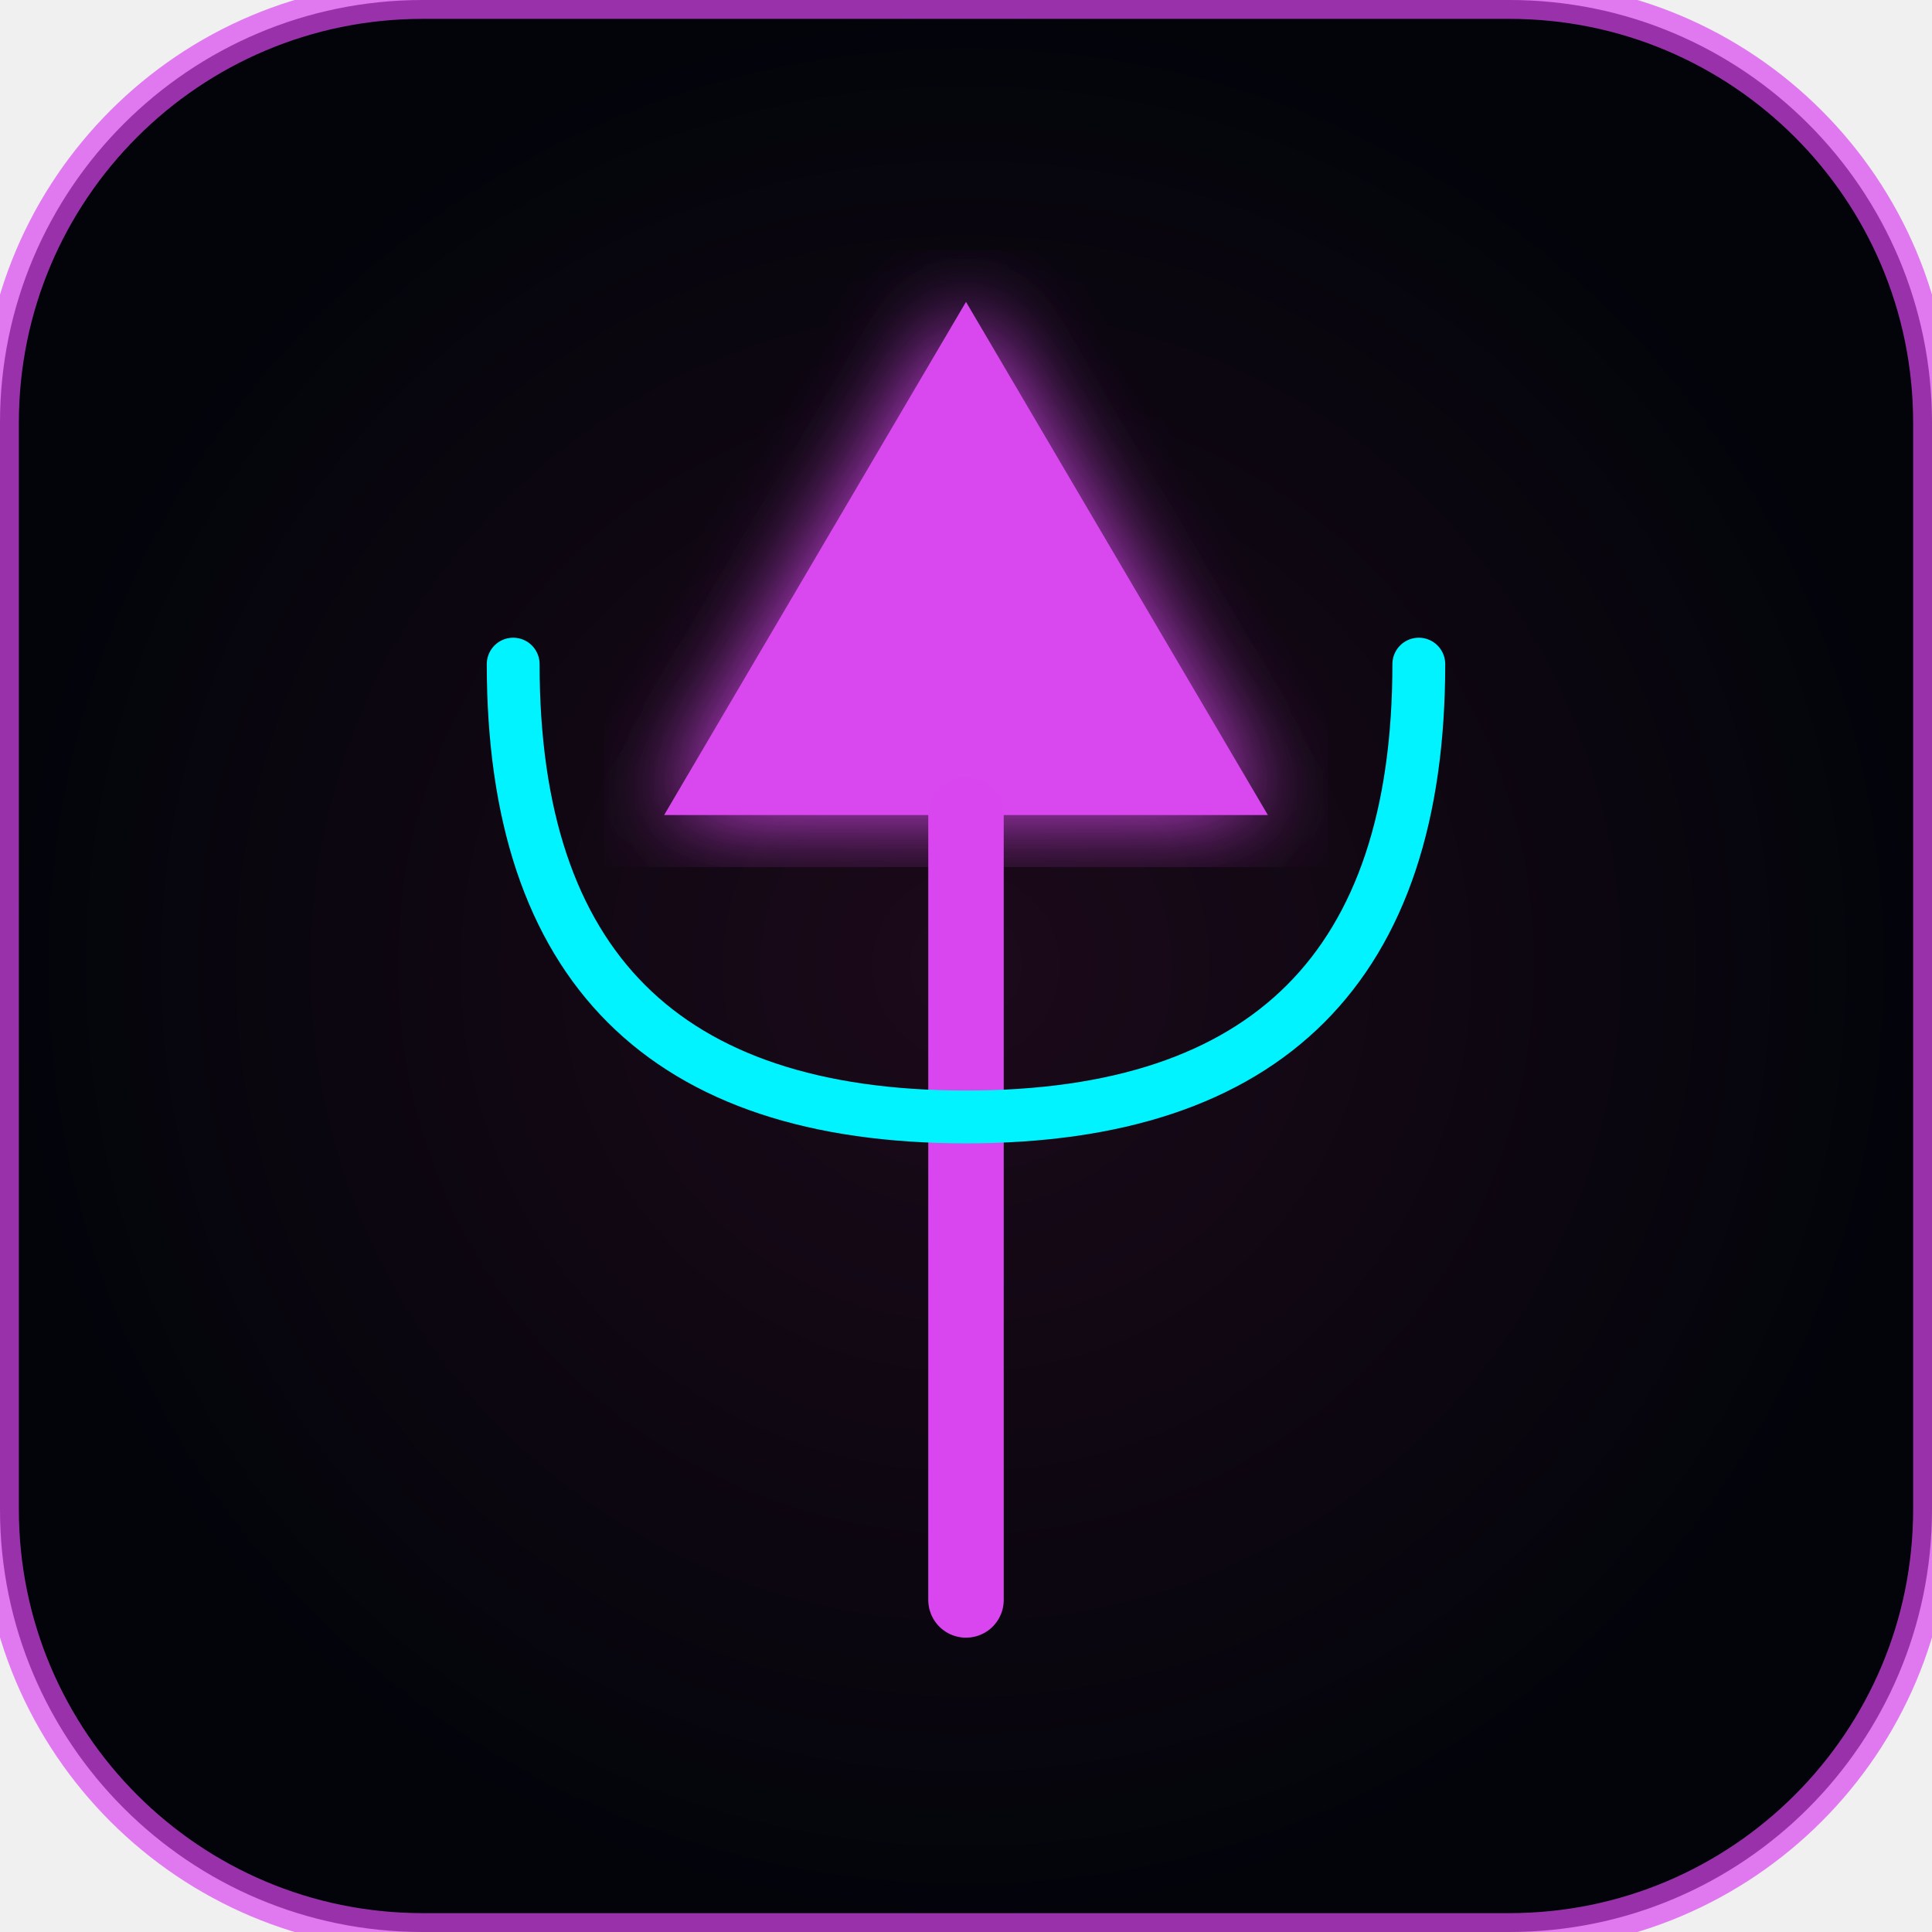
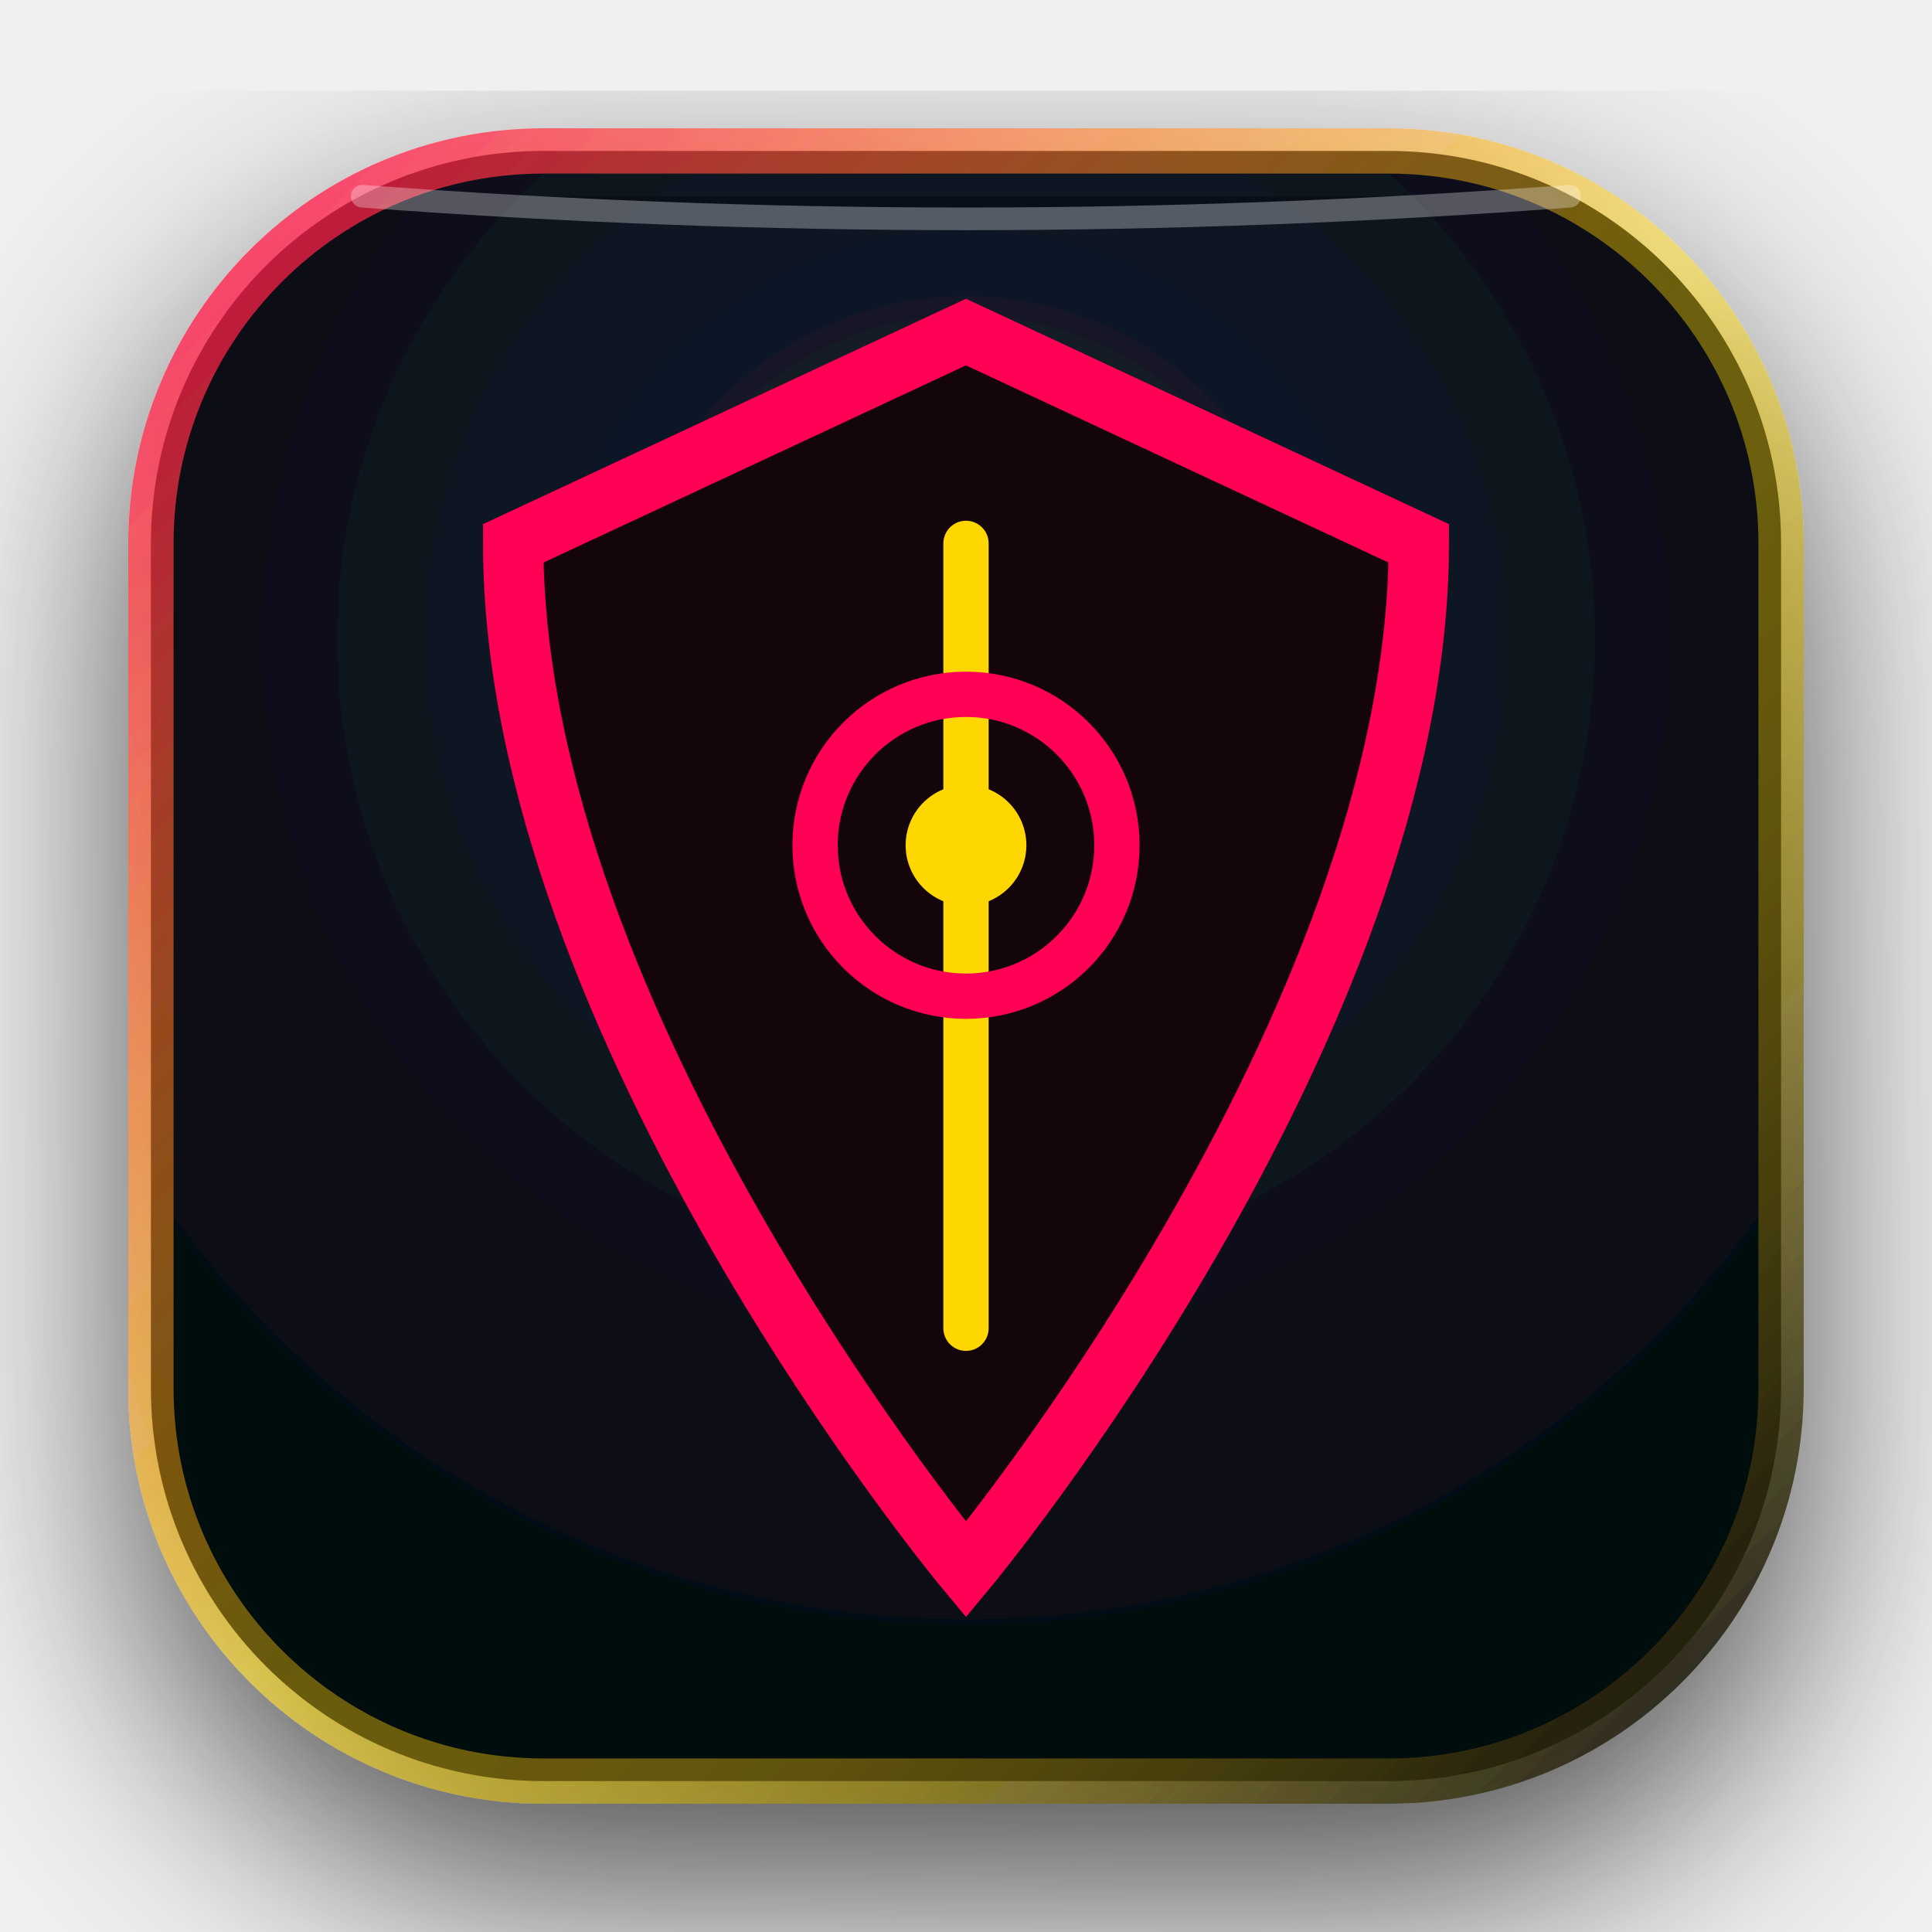
<svg xmlns="http://www.w3.org/2000/svg" viewBox="0 0 128 128">
  <defs>
-     <radialGradient id="bg_sec" cx="50%" cy="50%" r="50%">
-       <stop offset="0%" stop-color="#1c0a1a" />
-       <stop offset="100%" stop-color="#02040a" />
+     <radialGradient id="bgGrad" cx="50%" cy="30%" r="70%">
+       <stop offset="0%" stop-color="#182234" />
+       <stop offset="60%" stop-color="#0b101a" />
+       <stop offset="100%" stop-color="#04070d" />
    </radialGradient>
-     <filter id="glow_sec">
-       <feGaussianBlur stdDeviation="3" result="blur" />
-       <feMerge>
-         <feMergeNode in="blur" />
-         <feMergeNode in="SourceGraphic" />
-       </feMerge>
+     <linearGradient id="rimGrad" x1="0%" y1="0%" x2="100%" y2="100%">
+       <stop offset="0%" stop-color="#ff0055" stop-opacity="0.8" />
+       <stop offset="50%" stop-color="#ffd700" stop-opacity="0.4" />
+       <stop offset="100%" stop-color="#04070d" stop-opacity="0.9" />
+     </linearGradient>
+     <linearGradient id="goldGrad" x1="0%" y1="0%" x2="100%" y2="100%">
+       <stop offset="0%" stop-color="#ffd700" />
+       <stop offset="100%" stop-color="#ea580c" />
+     </linearGradient>
+     <filter id="shadow" x="-20%" y="-20%" width="140%" height="140%">
+       <feDropShadow dx="0" dy="6" stdDeviation="8" flood-color="#000000" flood-opacity="0.7" />
    </filter>
  </defs>
-   <rect width="128" height="128" rx="28" fill="url(#bg_sec)" stroke="#d946ef" stroke-width="2.5" stroke-opacity="0.7" />
-   <polygon points="64,20 84,54 44,54" fill="#d946ef" filter="url(#glow_sec)" />
-   <path d="M64,54 L64,106" stroke="#d946ef" stroke-width="5" stroke-linecap="round" />
-   <path d="M34,44 Q34,74 64,74 Q94,74 94,44" fill="none" stroke="#00f3ff" stroke-width="3.5" stroke-linecap="round" />
+   <rect x="10" y="10" width="108" height="108" rx="26" fill="url(#bgGrad)" stroke="url(#rimGrad)" stroke-width="3" filter="url(#shadow)" />
+   <path d="M 24 13 Q 64 16 104 13" stroke="#ffffff" stroke-width="1.5" stroke-linecap="round" opacity="0.3" />
+   <path d="M64,22 L94,36 C94,68 64,104 64,104 C64,104 34,68 34,36 Z" fill="#14050a" stroke="#ff0055" stroke-width="4" />
+   <path d="M64,36 L64,88" stroke="#ffd700" stroke-width="3" stroke-linecap="round" />
+   <circle cx="64" cy="56" r="10" fill="none" stroke="#ff0055" stroke-width="3" />
+   <circle cx="64" cy="56" r="4" fill="#ffd700" />
</svg>
